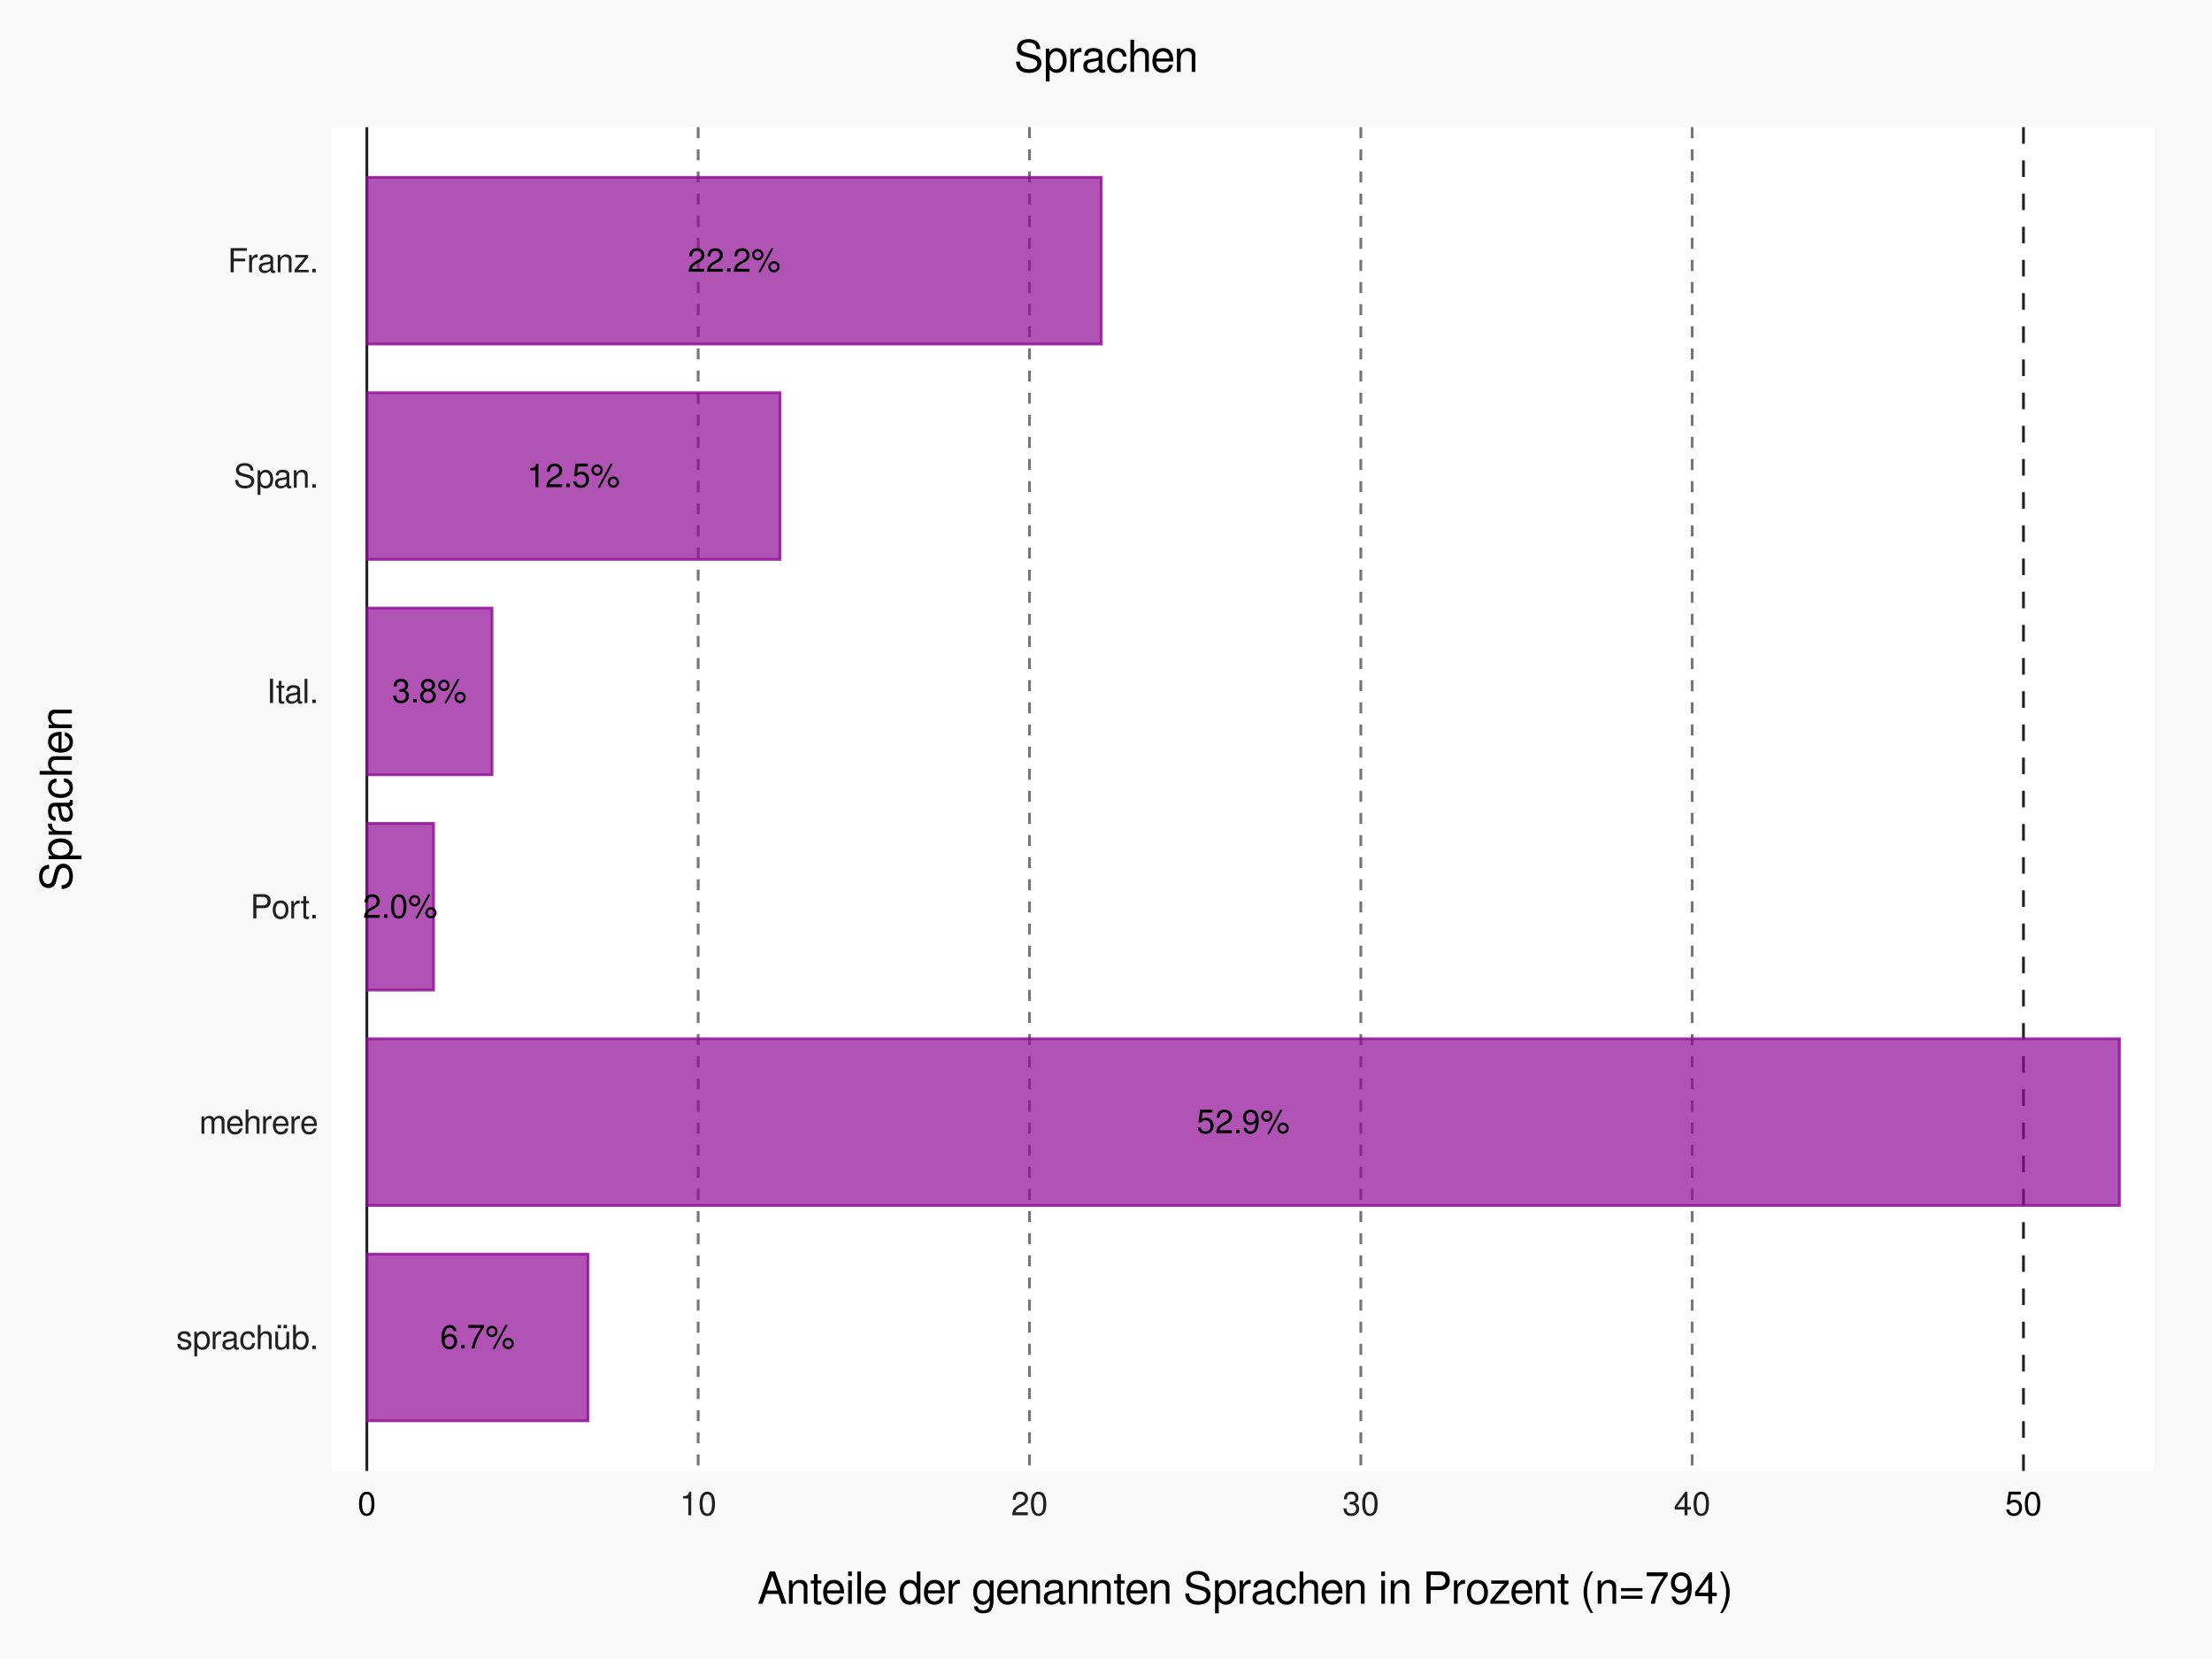
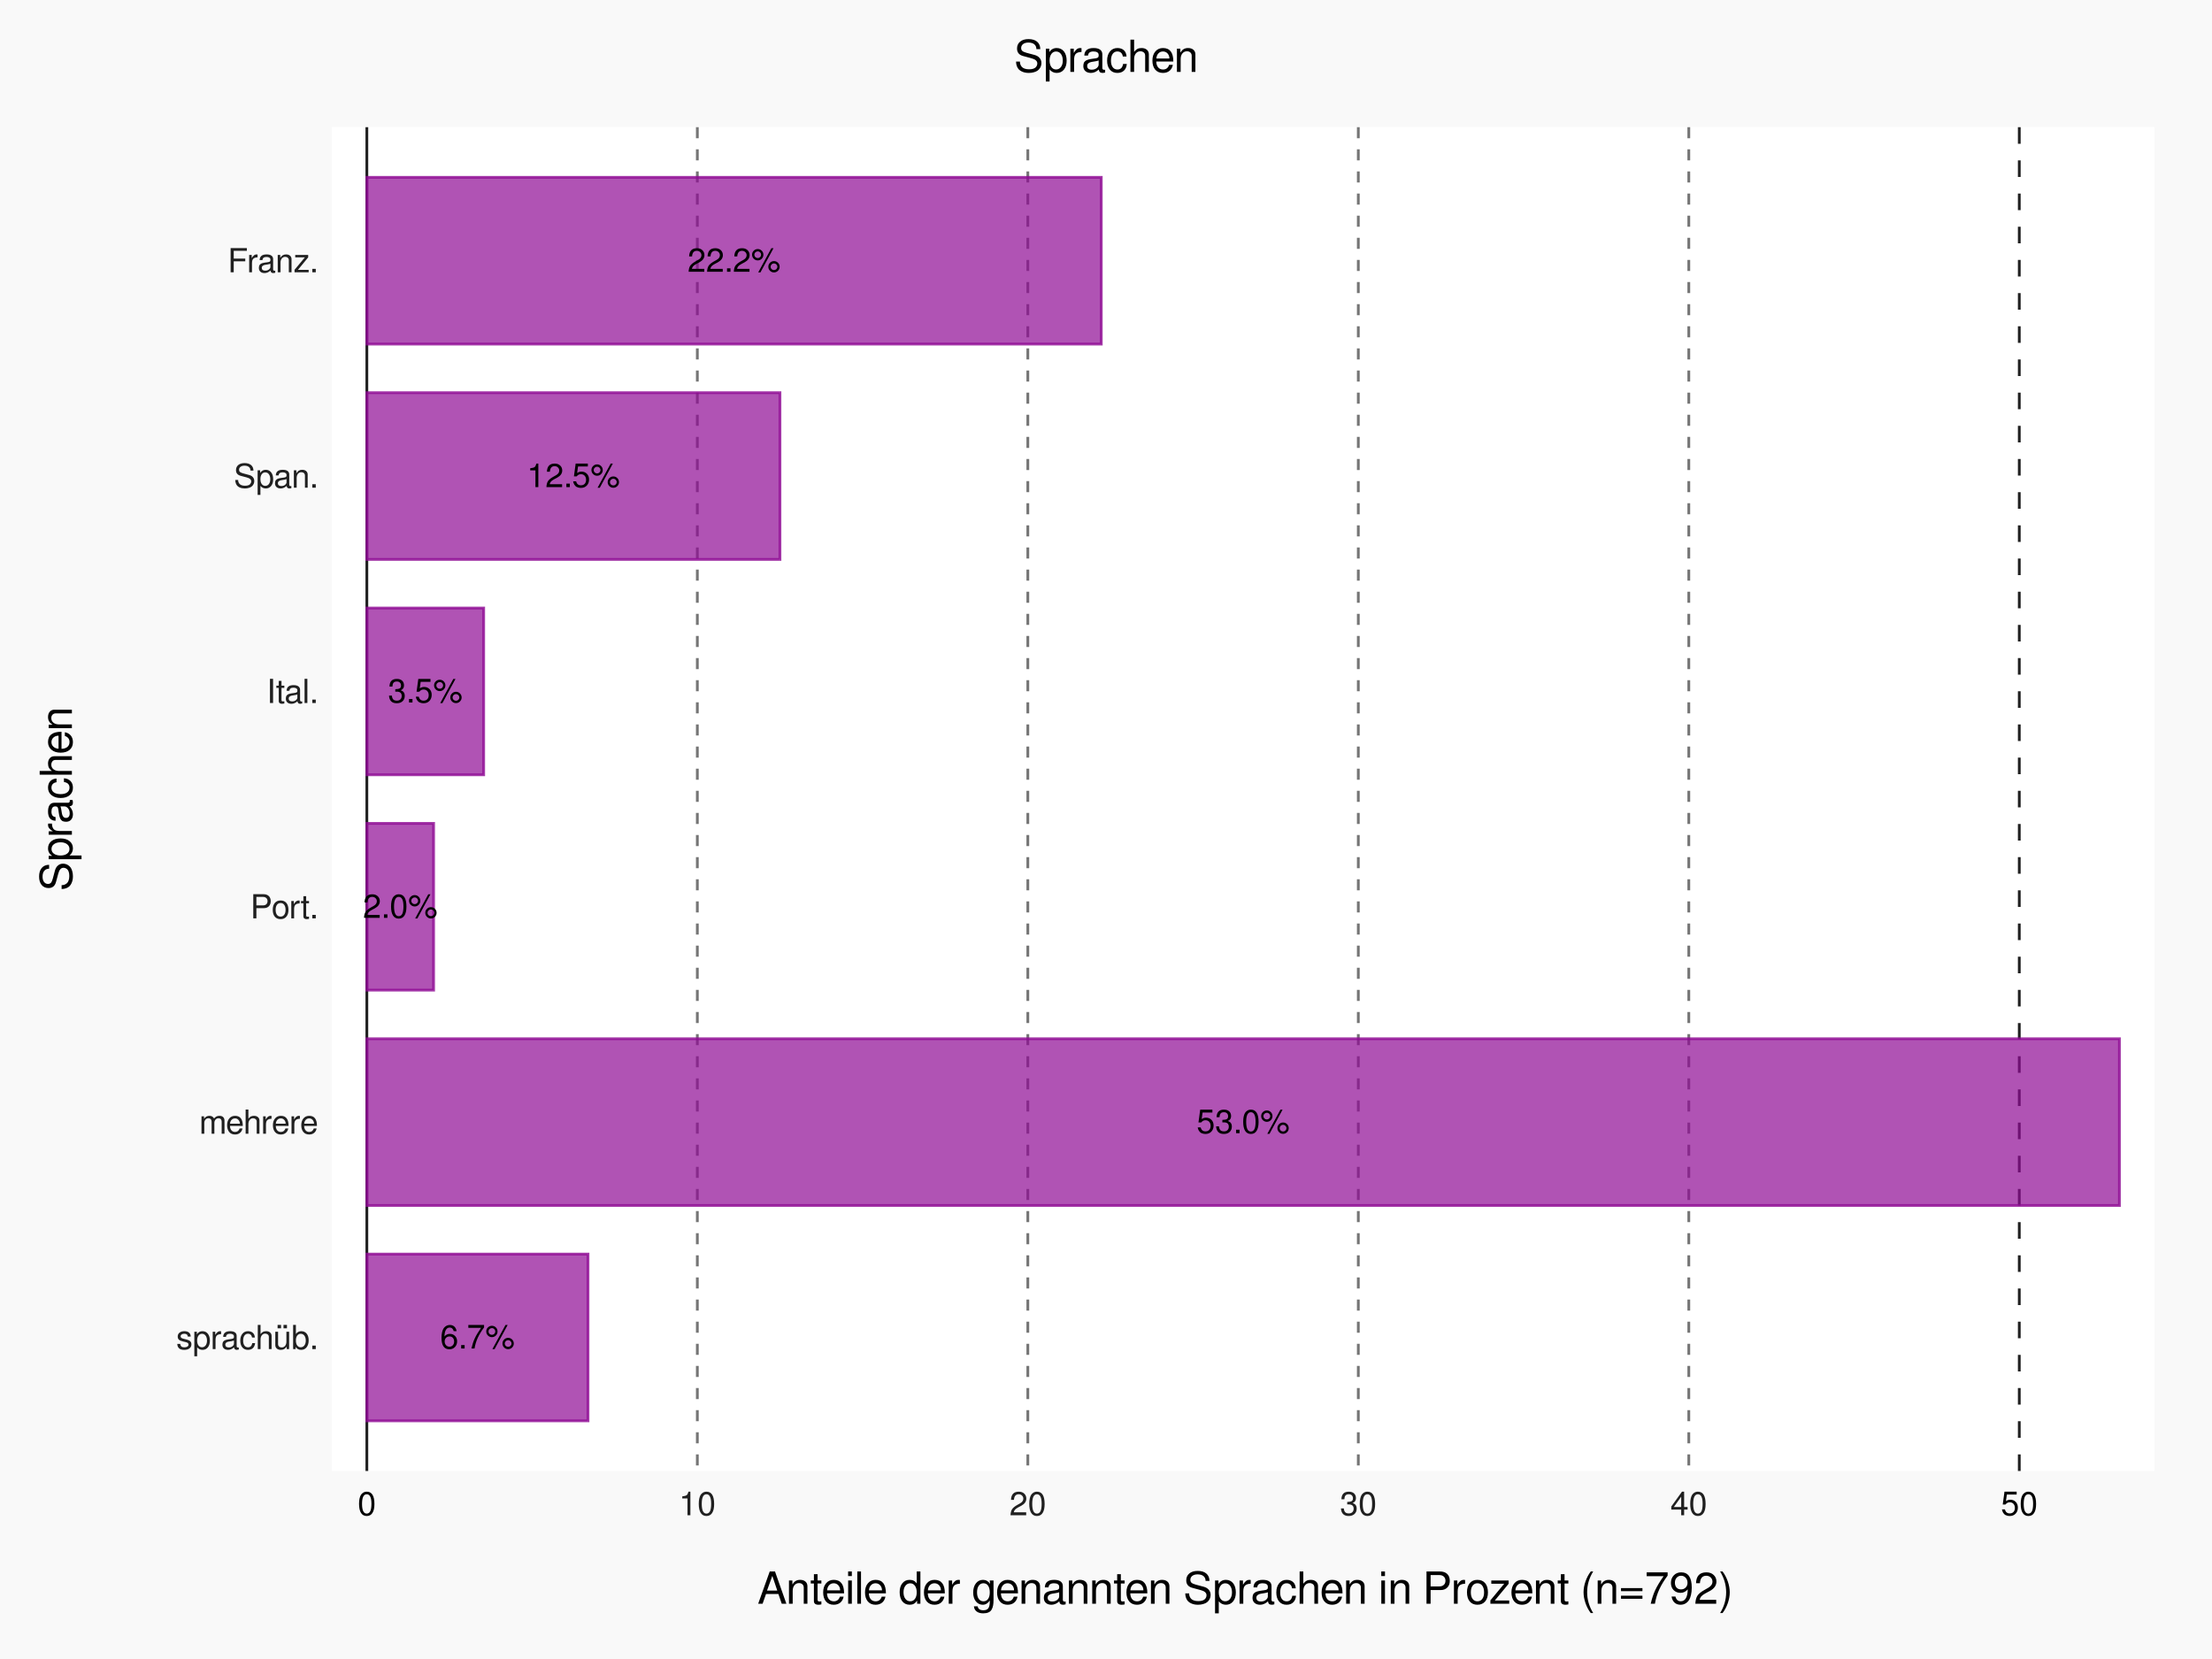
- <svg xmlns="http://www.w3.org/2000/svg" id="chart-3903ebfa-819d-4862-964c-c19e063eb0c0" class="pygal-chart" viewBox="0 0 800 600">
+ <svg xmlns="http://www.w3.org/2000/svg" id="chart-d6626ed3-e7b4-4447-b11c-28630f4c6609" class="pygal-chart" viewBox="0 0 800 600">
  <defs>
-     <style type="text/css">#chart-3903ebfa-819d-4862-964c-c19e063eb0c0{-webkit-user-select:none;-webkit-font-smoothing:antialiased;font-family:FreeSans}#chart-3903ebfa-819d-4862-964c-c19e063eb0c0 .title{font-family:FreeSans;font-size:16px}#chart-3903ebfa-819d-4862-964c-c19e063eb0c0 .legends .legend text{font-family:FreeSans;font-size:14px}#chart-3903ebfa-819d-4862-964c-c19e063eb0c0 .axis text{font-family:FreeSans;font-size:12px}#chart-3903ebfa-819d-4862-964c-c19e063eb0c0 .axis text.major{font-family:FreeSans;font-size:12px}#chart-3903ebfa-819d-4862-964c-c19e063eb0c0 .text-overlay text.value{font-family:FreeSans;font-size:12px}#chart-3903ebfa-819d-4862-964c-c19e063eb0c0 .text-overlay text.label{font-family:FreeSans;font-size:12px}#chart-3903ebfa-819d-4862-964c-c19e063eb0c0 .tooltip{font-family:FreeSans;font-size:14px}#chart-3903ebfa-819d-4862-964c-c19e063eb0c0 text.no_data{font-family:FreeSans;font-size:64px}
- #chart-3903ebfa-819d-4862-964c-c19e063eb0c0{background-color:rgba(249,249,249,1)}#chart-3903ebfa-819d-4862-964c-c19e063eb0c0 path,#chart-3903ebfa-819d-4862-964c-c19e063eb0c0 line,#chart-3903ebfa-819d-4862-964c-c19e063eb0c0 rect,#chart-3903ebfa-819d-4862-964c-c19e063eb0c0 circle{-webkit-transition:150ms;-moz-transition:150ms;transition:150ms}#chart-3903ebfa-819d-4862-964c-c19e063eb0c0 .graph &gt; .background{fill:rgba(249,249,249,1)}#chart-3903ebfa-819d-4862-964c-c19e063eb0c0 .plot &gt; .background{fill:rgba(255,255,255,1)}#chart-3903ebfa-819d-4862-964c-c19e063eb0c0 .graph{fill:rgba(0,0,0,.87)}#chart-3903ebfa-819d-4862-964c-c19e063eb0c0 text.no_data{fill:rgba(0,0,0,1)}#chart-3903ebfa-819d-4862-964c-c19e063eb0c0 .title{fill:rgba(0,0,0,1)}#chart-3903ebfa-819d-4862-964c-c19e063eb0c0 .legends .legend text{fill:rgba(0,0,0,.87)}#chart-3903ebfa-819d-4862-964c-c19e063eb0c0 .legends .legend:hover text{fill:rgba(0,0,0,1)}#chart-3903ebfa-819d-4862-964c-c19e063eb0c0 .axis .line{stroke:rgba(0,0,0,1)}#chart-3903ebfa-819d-4862-964c-c19e063eb0c0 .axis .guide.line{stroke:rgba(0,0,0,.54)}#chart-3903ebfa-819d-4862-964c-c19e063eb0c0 .axis .major.line{stroke:rgba(0,0,0,.87)}#chart-3903ebfa-819d-4862-964c-c19e063eb0c0 .axis text.major{fill:rgba(0,0,0,1)}#chart-3903ebfa-819d-4862-964c-c19e063eb0c0 .axis.y .guides:hover .guide.line,#chart-3903ebfa-819d-4862-964c-c19e063eb0c0 .line-graph .axis.x .guides:hover .guide.line,#chart-3903ebfa-819d-4862-964c-c19e063eb0c0 .stackedline-graph .axis.x .guides:hover .guide.line,#chart-3903ebfa-819d-4862-964c-c19e063eb0c0 .xy-graph .axis.x .guides:hover .guide.line{stroke:rgba(0,0,0,1)}#chart-3903ebfa-819d-4862-964c-c19e063eb0c0 .axis .guides:hover text{fill:rgba(0,0,0,1)}#chart-3903ebfa-819d-4862-964c-c19e063eb0c0 .reactive{fill-opacity:.7;stroke-opacity:.8}#chart-3903ebfa-819d-4862-964c-c19e063eb0c0 .ci{stroke:rgba(0,0,0,.87)}#chart-3903ebfa-819d-4862-964c-c19e063eb0c0 .reactive.active,#chart-3903ebfa-819d-4862-964c-c19e063eb0c0 .active .reactive{fill-opacity:.8;stroke-opacity:.9;stroke-width:4}#chart-3903ebfa-819d-4862-964c-c19e063eb0c0 .ci .reactive.active{stroke-width:1.5}#chart-3903ebfa-819d-4862-964c-c19e063eb0c0 .series text{fill:rgba(0,0,0,1)}#chart-3903ebfa-819d-4862-964c-c19e063eb0c0 .tooltip rect{fill:rgba(255,255,255,1);stroke:rgba(0,0,0,1);-webkit-transition:opacity 150ms;-moz-transition:opacity 150ms;transition:opacity 150ms}#chart-3903ebfa-819d-4862-964c-c19e063eb0c0 .tooltip .label{fill:rgba(0,0,0,.87)}#chart-3903ebfa-819d-4862-964c-c19e063eb0c0 .tooltip .label{fill:rgba(0,0,0,.87)}#chart-3903ebfa-819d-4862-964c-c19e063eb0c0 .tooltip .legend{font-size:.8em;fill:rgba(0,0,0,.54)}#chart-3903ebfa-819d-4862-964c-c19e063eb0c0 .tooltip .x_label{font-size:.6em;fill:rgba(0,0,0,1)}#chart-3903ebfa-819d-4862-964c-c19e063eb0c0 .tooltip .xlink{font-size:.5em;text-decoration:underline}#chart-3903ebfa-819d-4862-964c-c19e063eb0c0 .tooltip .value{font-size:1.5em}#chart-3903ebfa-819d-4862-964c-c19e063eb0c0 .bound{font-size:.5em}#chart-3903ebfa-819d-4862-964c-c19e063eb0c0 .max-value{font-size:.75em;fill:rgba(0,0,0,.54)}#chart-3903ebfa-819d-4862-964c-c19e063eb0c0 .map-element{fill:rgba(255,255,255,1);stroke:rgba(0,0,0,.54) !important}#chart-3903ebfa-819d-4862-964c-c19e063eb0c0 .map-element .reactive{fill-opacity:inherit;stroke-opacity:inherit}#chart-3903ebfa-819d-4862-964c-c19e063eb0c0 .color-0,#chart-3903ebfa-819d-4862-964c-c19e063eb0c0 .color-0 a:visited{stroke:#8f0a94;fill:#8f0a94}#chart-3903ebfa-819d-4862-964c-c19e063eb0c0 .text-overlay .color-0 text{fill:black}
- #chart-3903ebfa-819d-4862-964c-c19e063eb0c0 text.no_data{text-anchor:middle}#chart-3903ebfa-819d-4862-964c-c19e063eb0c0 .guide.line{fill:none}#chart-3903ebfa-819d-4862-964c-c19e063eb0c0 .centered{text-anchor:middle}#chart-3903ebfa-819d-4862-964c-c19e063eb0c0 .title{text-anchor:middle}#chart-3903ebfa-819d-4862-964c-c19e063eb0c0 .legends .legend text{fill-opacity:1}#chart-3903ebfa-819d-4862-964c-c19e063eb0c0 .axis.x text{text-anchor:middle}#chart-3903ebfa-819d-4862-964c-c19e063eb0c0 .axis.x:not(.web) text[transform]{text-anchor:start}#chart-3903ebfa-819d-4862-964c-c19e063eb0c0 .axis.x:not(.web) text[transform].backwards{text-anchor:end}#chart-3903ebfa-819d-4862-964c-c19e063eb0c0 .axis.y text{text-anchor:end}#chart-3903ebfa-819d-4862-964c-c19e063eb0c0 .axis.y text[transform].backwards{text-anchor:start}#chart-3903ebfa-819d-4862-964c-c19e063eb0c0 .axis.y2 text{text-anchor:start}#chart-3903ebfa-819d-4862-964c-c19e063eb0c0 .axis.y2 text[transform].backwards{text-anchor:end}#chart-3903ebfa-819d-4862-964c-c19e063eb0c0 .axis .guide.line{stroke-dasharray:4,4}#chart-3903ebfa-819d-4862-964c-c19e063eb0c0 .axis .major.guide.line{stroke-dasharray:6,6}#chart-3903ebfa-819d-4862-964c-c19e063eb0c0 .horizontal .axis.y .guide.line,#chart-3903ebfa-819d-4862-964c-c19e063eb0c0 .horizontal .axis.y2 .guide.line,#chart-3903ebfa-819d-4862-964c-c19e063eb0c0 .vertical .axis.x .guide.line{opacity:0}#chart-3903ebfa-819d-4862-964c-c19e063eb0c0 .horizontal .axis.always_show .guide.line,#chart-3903ebfa-819d-4862-964c-c19e063eb0c0 .vertical .axis.always_show .guide.line{opacity:1 !important}#chart-3903ebfa-819d-4862-964c-c19e063eb0c0 .axis.y .guides:hover .guide.line,#chart-3903ebfa-819d-4862-964c-c19e063eb0c0 .axis.y2 .guides:hover .guide.line,#chart-3903ebfa-819d-4862-964c-c19e063eb0c0 .axis.x .guides:hover .guide.line{opacity:1}#chart-3903ebfa-819d-4862-964c-c19e063eb0c0 .axis .guides:hover text{opacity:1}#chart-3903ebfa-819d-4862-964c-c19e063eb0c0 .nofill{fill:none}#chart-3903ebfa-819d-4862-964c-c19e063eb0c0 .subtle-fill{fill-opacity:.2}#chart-3903ebfa-819d-4862-964c-c19e063eb0c0 .dot{stroke-width:1px;fill-opacity:1}#chart-3903ebfa-819d-4862-964c-c19e063eb0c0 .dot.active{stroke-width:5px}#chart-3903ebfa-819d-4862-964c-c19e063eb0c0 .dot.negative{fill:transparent}#chart-3903ebfa-819d-4862-964c-c19e063eb0c0 text,#chart-3903ebfa-819d-4862-964c-c19e063eb0c0 tspan{stroke:none !important}#chart-3903ebfa-819d-4862-964c-c19e063eb0c0 .series text.active{opacity:1}#chart-3903ebfa-819d-4862-964c-c19e063eb0c0 .tooltip rect{fill-opacity:.95;stroke-width:.5}#chart-3903ebfa-819d-4862-964c-c19e063eb0c0 .tooltip text{fill-opacity:1}#chart-3903ebfa-819d-4862-964c-c19e063eb0c0 .showable{visibility:hidden}#chart-3903ebfa-819d-4862-964c-c19e063eb0c0 .showable.shown{visibility:visible}#chart-3903ebfa-819d-4862-964c-c19e063eb0c0 .gauge-background{fill:rgba(229,229,229,1);stroke:none}#chart-3903ebfa-819d-4862-964c-c19e063eb0c0 .bg-lines{stroke:rgba(249,249,249,1);stroke-width:2px}</style>
+     <style type="text/css">#chart-d6626ed3-e7b4-4447-b11c-28630f4c6609{-webkit-user-select:none;-webkit-font-smoothing:antialiased;font-family:FreeSans}#chart-d6626ed3-e7b4-4447-b11c-28630f4c6609 .title{font-family:FreeSans;font-size:16px}#chart-d6626ed3-e7b4-4447-b11c-28630f4c6609 .legends .legend text{font-family:FreeSans;font-size:14px}#chart-d6626ed3-e7b4-4447-b11c-28630f4c6609 .axis text{font-family:FreeSans;font-size:12px}#chart-d6626ed3-e7b4-4447-b11c-28630f4c6609 .axis text.major{font-family:FreeSans;font-size:12px}#chart-d6626ed3-e7b4-4447-b11c-28630f4c6609 .text-overlay text.value{font-family:FreeSans;font-size:12px}#chart-d6626ed3-e7b4-4447-b11c-28630f4c6609 .text-overlay text.label{font-family:FreeSans;font-size:12px}#chart-d6626ed3-e7b4-4447-b11c-28630f4c6609 .tooltip{font-family:FreeSans;font-size:14px}#chart-d6626ed3-e7b4-4447-b11c-28630f4c6609 text.no_data{font-family:FreeSans;font-size:64px}
+ #chart-d6626ed3-e7b4-4447-b11c-28630f4c6609{background-color:rgba(249,249,249,1)}#chart-d6626ed3-e7b4-4447-b11c-28630f4c6609 path,#chart-d6626ed3-e7b4-4447-b11c-28630f4c6609 line,#chart-d6626ed3-e7b4-4447-b11c-28630f4c6609 rect,#chart-d6626ed3-e7b4-4447-b11c-28630f4c6609 circle{-webkit-transition:150ms;-moz-transition:150ms;transition:150ms}#chart-d6626ed3-e7b4-4447-b11c-28630f4c6609 .graph &gt; .background{fill:rgba(249,249,249,1)}#chart-d6626ed3-e7b4-4447-b11c-28630f4c6609 .plot &gt; .background{fill:rgba(255,255,255,1)}#chart-d6626ed3-e7b4-4447-b11c-28630f4c6609 .graph{fill:rgba(0,0,0,.87)}#chart-d6626ed3-e7b4-4447-b11c-28630f4c6609 text.no_data{fill:rgba(0,0,0,1)}#chart-d6626ed3-e7b4-4447-b11c-28630f4c6609 .title{fill:rgba(0,0,0,1)}#chart-d6626ed3-e7b4-4447-b11c-28630f4c6609 .legends .legend text{fill:rgba(0,0,0,.87)}#chart-d6626ed3-e7b4-4447-b11c-28630f4c6609 .legends .legend:hover text{fill:rgba(0,0,0,1)}#chart-d6626ed3-e7b4-4447-b11c-28630f4c6609 .axis .line{stroke:rgba(0,0,0,1)}#chart-d6626ed3-e7b4-4447-b11c-28630f4c6609 .axis .guide.line{stroke:rgba(0,0,0,.54)}#chart-d6626ed3-e7b4-4447-b11c-28630f4c6609 .axis .major.line{stroke:rgba(0,0,0,.87)}#chart-d6626ed3-e7b4-4447-b11c-28630f4c6609 .axis text.major{fill:rgba(0,0,0,1)}#chart-d6626ed3-e7b4-4447-b11c-28630f4c6609 .axis.y .guides:hover .guide.line,#chart-d6626ed3-e7b4-4447-b11c-28630f4c6609 .line-graph .axis.x .guides:hover .guide.line,#chart-d6626ed3-e7b4-4447-b11c-28630f4c6609 .stackedline-graph .axis.x .guides:hover .guide.line,#chart-d6626ed3-e7b4-4447-b11c-28630f4c6609 .xy-graph .axis.x .guides:hover .guide.line{stroke:rgba(0,0,0,1)}#chart-d6626ed3-e7b4-4447-b11c-28630f4c6609 .axis .guides:hover text{fill:rgba(0,0,0,1)}#chart-d6626ed3-e7b4-4447-b11c-28630f4c6609 .reactive{fill-opacity:.7;stroke-opacity:.8}#chart-d6626ed3-e7b4-4447-b11c-28630f4c6609 .ci{stroke:rgba(0,0,0,.87)}#chart-d6626ed3-e7b4-4447-b11c-28630f4c6609 .reactive.active,#chart-d6626ed3-e7b4-4447-b11c-28630f4c6609 .active .reactive{fill-opacity:.8;stroke-opacity:.9;stroke-width:4}#chart-d6626ed3-e7b4-4447-b11c-28630f4c6609 .ci .reactive.active{stroke-width:1.5}#chart-d6626ed3-e7b4-4447-b11c-28630f4c6609 .series text{fill:rgba(0,0,0,1)}#chart-d6626ed3-e7b4-4447-b11c-28630f4c6609 .tooltip rect{fill:rgba(255,255,255,1);stroke:rgba(0,0,0,1);-webkit-transition:opacity 150ms;-moz-transition:opacity 150ms;transition:opacity 150ms}#chart-d6626ed3-e7b4-4447-b11c-28630f4c6609 .tooltip .label{fill:rgba(0,0,0,.87)}#chart-d6626ed3-e7b4-4447-b11c-28630f4c6609 .tooltip .label{fill:rgba(0,0,0,.87)}#chart-d6626ed3-e7b4-4447-b11c-28630f4c6609 .tooltip .legend{font-size:.8em;fill:rgba(0,0,0,.54)}#chart-d6626ed3-e7b4-4447-b11c-28630f4c6609 .tooltip .x_label{font-size:.6em;fill:rgba(0,0,0,1)}#chart-d6626ed3-e7b4-4447-b11c-28630f4c6609 .tooltip .xlink{font-size:.5em;text-decoration:underline}#chart-d6626ed3-e7b4-4447-b11c-28630f4c6609 .tooltip .value{font-size:1.5em}#chart-d6626ed3-e7b4-4447-b11c-28630f4c6609 .bound{font-size:.5em}#chart-d6626ed3-e7b4-4447-b11c-28630f4c6609 .max-value{font-size:.75em;fill:rgba(0,0,0,.54)}#chart-d6626ed3-e7b4-4447-b11c-28630f4c6609 .map-element{fill:rgba(255,255,255,1);stroke:rgba(0,0,0,.54) !important}#chart-d6626ed3-e7b4-4447-b11c-28630f4c6609 .map-element .reactive{fill-opacity:inherit;stroke-opacity:inherit}#chart-d6626ed3-e7b4-4447-b11c-28630f4c6609 .color-0,#chart-d6626ed3-e7b4-4447-b11c-28630f4c6609 .color-0 a:visited{stroke:#8f0a94;fill:#8f0a94}#chart-d6626ed3-e7b4-4447-b11c-28630f4c6609 .text-overlay .color-0 text{fill:black}
+ #chart-d6626ed3-e7b4-4447-b11c-28630f4c6609 text.no_data{text-anchor:middle}#chart-d6626ed3-e7b4-4447-b11c-28630f4c6609 .guide.line{fill:none}#chart-d6626ed3-e7b4-4447-b11c-28630f4c6609 .centered{text-anchor:middle}#chart-d6626ed3-e7b4-4447-b11c-28630f4c6609 .title{text-anchor:middle}#chart-d6626ed3-e7b4-4447-b11c-28630f4c6609 .legends .legend text{fill-opacity:1}#chart-d6626ed3-e7b4-4447-b11c-28630f4c6609 .axis.x text{text-anchor:middle}#chart-d6626ed3-e7b4-4447-b11c-28630f4c6609 .axis.x:not(.web) text[transform]{text-anchor:start}#chart-d6626ed3-e7b4-4447-b11c-28630f4c6609 .axis.x:not(.web) text[transform].backwards{text-anchor:end}#chart-d6626ed3-e7b4-4447-b11c-28630f4c6609 .axis.y text{text-anchor:end}#chart-d6626ed3-e7b4-4447-b11c-28630f4c6609 .axis.y text[transform].backwards{text-anchor:start}#chart-d6626ed3-e7b4-4447-b11c-28630f4c6609 .axis.y2 text{text-anchor:start}#chart-d6626ed3-e7b4-4447-b11c-28630f4c6609 .axis.y2 text[transform].backwards{text-anchor:end}#chart-d6626ed3-e7b4-4447-b11c-28630f4c6609 .axis .guide.line{stroke-dasharray:4,4}#chart-d6626ed3-e7b4-4447-b11c-28630f4c6609 .axis .major.guide.line{stroke-dasharray:6,6}#chart-d6626ed3-e7b4-4447-b11c-28630f4c6609 .horizontal .axis.y .guide.line,#chart-d6626ed3-e7b4-4447-b11c-28630f4c6609 .horizontal .axis.y2 .guide.line,#chart-d6626ed3-e7b4-4447-b11c-28630f4c6609 .vertical .axis.x .guide.line{opacity:0}#chart-d6626ed3-e7b4-4447-b11c-28630f4c6609 .horizontal .axis.always_show .guide.line,#chart-d6626ed3-e7b4-4447-b11c-28630f4c6609 .vertical .axis.always_show .guide.line{opacity:1 !important}#chart-d6626ed3-e7b4-4447-b11c-28630f4c6609 .axis.y .guides:hover .guide.line,#chart-d6626ed3-e7b4-4447-b11c-28630f4c6609 .axis.y2 .guides:hover .guide.line,#chart-d6626ed3-e7b4-4447-b11c-28630f4c6609 .axis.x .guides:hover .guide.line{opacity:1}#chart-d6626ed3-e7b4-4447-b11c-28630f4c6609 .axis .guides:hover text{opacity:1}#chart-d6626ed3-e7b4-4447-b11c-28630f4c6609 .nofill{fill:none}#chart-d6626ed3-e7b4-4447-b11c-28630f4c6609 .subtle-fill{fill-opacity:.2}#chart-d6626ed3-e7b4-4447-b11c-28630f4c6609 .dot{stroke-width:1px;fill-opacity:1}#chart-d6626ed3-e7b4-4447-b11c-28630f4c6609 .dot.active{stroke-width:5px}#chart-d6626ed3-e7b4-4447-b11c-28630f4c6609 .dot.negative{fill:transparent}#chart-d6626ed3-e7b4-4447-b11c-28630f4c6609 text,#chart-d6626ed3-e7b4-4447-b11c-28630f4c6609 tspan{stroke:none !important}#chart-d6626ed3-e7b4-4447-b11c-28630f4c6609 .series text.active{opacity:1}#chart-d6626ed3-e7b4-4447-b11c-28630f4c6609 .tooltip rect{fill-opacity:.95;stroke-width:.5}#chart-d6626ed3-e7b4-4447-b11c-28630f4c6609 .tooltip text{fill-opacity:1}#chart-d6626ed3-e7b4-4447-b11c-28630f4c6609 .showable{visibility:hidden}#chart-d6626ed3-e7b4-4447-b11c-28630f4c6609 .showable.shown{visibility:visible}#chart-d6626ed3-e7b4-4447-b11c-28630f4c6609 .gauge-background{fill:rgba(229,229,229,1);stroke:none}#chart-d6626ed3-e7b4-4447-b11c-28630f4c6609 .bg-lines{stroke:rgba(249,249,249,1);stroke-width:2px}</style>
  </defs>
  <g class="graph horizontalbar-graph horizontal">
    <rect x="0" y="0" width="800" height="600" class="background" />
    <g transform="translate(120, 46)" class="plot">
      <rect x="0" y="0" width="659.2" height="486" class="background" />
      <g class="axis y">
        <g class="guides">
          <text x="-5" y="441.912" class="">sprachüb.</text>
        </g>
        <g class="guides">
          <text x="-5" y="364.027" class="">mehrere</text>
        </g>
        <g class="guides">
          <text x="-5" y="286.142" class="">Port.</text>
        </g>
        <g class="guides">
          <text x="-5" y="208.258" class="">Ital.</text>
        </g>
        <g class="guides">
          <text x="-5" y="130.373" class="">Span.</text>
        </g>
        <g class="guides">
          <text x="-5" y="52.488" class="">Franz.</text>
        </g>
      </g>
      <g class="axis x always_show">
        <g class="guides">
          <path d="M12.677 0 v486" class="axis major line" />
          <text x="12.677" y="502.0" class="major">0</text>
        </g>
        <g class="guides">
-           <path d="M132.504 0 v486" class="guide line" />
-           <text x="132.504" y="502.0" class="">10</text>
+           <path d="M132.202 0 v486" class="guide line" />
+           <text x="132.202" y="502.0" class="">10</text>
        </g>
        <g class="guides">
-           <path d="M252.331 0 v486" class="guide line" />
-           <text x="252.331" y="502.0" class="">20</text>
+           <path d="M251.727 0 v486" class="guide line" />
+           <text x="251.727" y="502.0" class="">20</text>
        </g>
        <g class="guides">
-           <path d="M372.158 0 v486" class="guide line" />
-           <text x="372.158" y="502.0" class="">30</text>
+           <path d="M371.253 0 v486" class="guide line" />
+           <text x="371.253" y="502.0" class="">30</text>
        </g>
        <g class="guides">
-           <path d="M491.985 0 v486" class="guide line" />
-           <text x="491.985" y="502.0" class="">40</text>
+           <path d="M490.778 0 v486" class="guide line" />
+           <text x="490.778" y="502.0" class="">40</text>
        </g>
        <g class="guides">
-           <path d="M611.812 0 v486" class="major guide line" />
-           <text x="611.812" y="502.0" class="major">50</text>
+           <path d="M610.303 0 v486" class="major guide line" />
+           <text x="610.303" y="502.0" class="major">50</text>
        </g>
      </g>
      <g class="series serie-0 color-0">
        <g class="bars">
          <g class="bar">
            <rect x="12.677" y="407.555" rx="0" ry="0" width="79.985" height="60.314" class="rect reactive tooltip-trigger" />
          </g>
          <g class="bar">
            <rect x="12.677" y="329.67" rx="0" ry="0" width="633.846" height="60.314" class="rect reactive tooltip-trigger" />
          </g>
          <g class="bar">
            <rect x="12.677" y="251.785" rx="0" ry="0" width="24.147" height="60.314" class="rect reactive tooltip-trigger" />
          </g>
          <g class="bar">
-             <rect x="12.677" y="173.901" rx="0" ry="0" width="45.275" height="60.314" class="rect reactive tooltip-trigger" />
+             <rect x="12.677" y="173.901" rx="0" ry="0" width="42.256" height="60.314" class="rect reactive tooltip-trigger" />
          </g>
          <g class="bar">
            <rect x="12.677" y="96.016" rx="0" ry="0" width="149.407" height="60.314" class="rect reactive tooltip-trigger" />
          </g>
          <g class="bar">
            <rect x="12.677" y="18.132" rx="0" ry="0" width="265.612" height="60.314" class="rect reactive tooltip-trigger" />
          </g>
        </g>
      </g>
    </g>
    <g class="titles">
      <text x="400.0" y="26" class="title plot_title">Sprachen</text>
-       <text x="450.4" y="580" class="title">Anteile der genannten Sprachen in Prozent (n=794)</text>
+       <text x="450.4" y="580" class="title">Anteile der genannten Sprachen in Prozent (n=792)</text>
      <text x="0" y="315.0" class="title" transform="rotate(-90 0 289)">Sprachen</text>
    </g>
    <g transform="translate(120, 46)" class="plot overlay">
      <g class="series serie-0 color-0" />
    </g>
    <g transform="translate(120, 46)" class="plot text-overlay">
      <g class="series serie-0 color-0">
        <text text-anchor="middle" x="52.67" y="441.712" class="value">6.7%</text>
-         <text text-anchor="middle" x="329.6" y="363.827" class="value">52.9%</text>
+         <text text-anchor="middle" x="329.6" y="363.827" class="value">53.0%</text>
        <text text-anchor="middle" x="24.75" y="285.942" class="value">2.0%</text>
-         <text text-anchor="middle" x="35.314" y="208.058" class="value">3.8%</text>
+         <text text-anchor="middle" x="33.805" y="208.058" class="value">3.5%</text>
        <text text-anchor="middle" x="87.38" y="130.173" class="value">12.5%</text>
        <text text-anchor="middle" x="145.483" y="52.288" class="value">22.2%</text>
      </g>
    </g>
    <g transform="translate(120, 46)" class="plot tooltip-overlay">
      <g transform="translate(0 0)" style="opacity: 0" class="tooltip">
        <rect rx="0" ry="0" width="0" height="0" class="tooltip-box" />
        <g class="text" />
      </g>
    </g>
  </g>
</svg>
